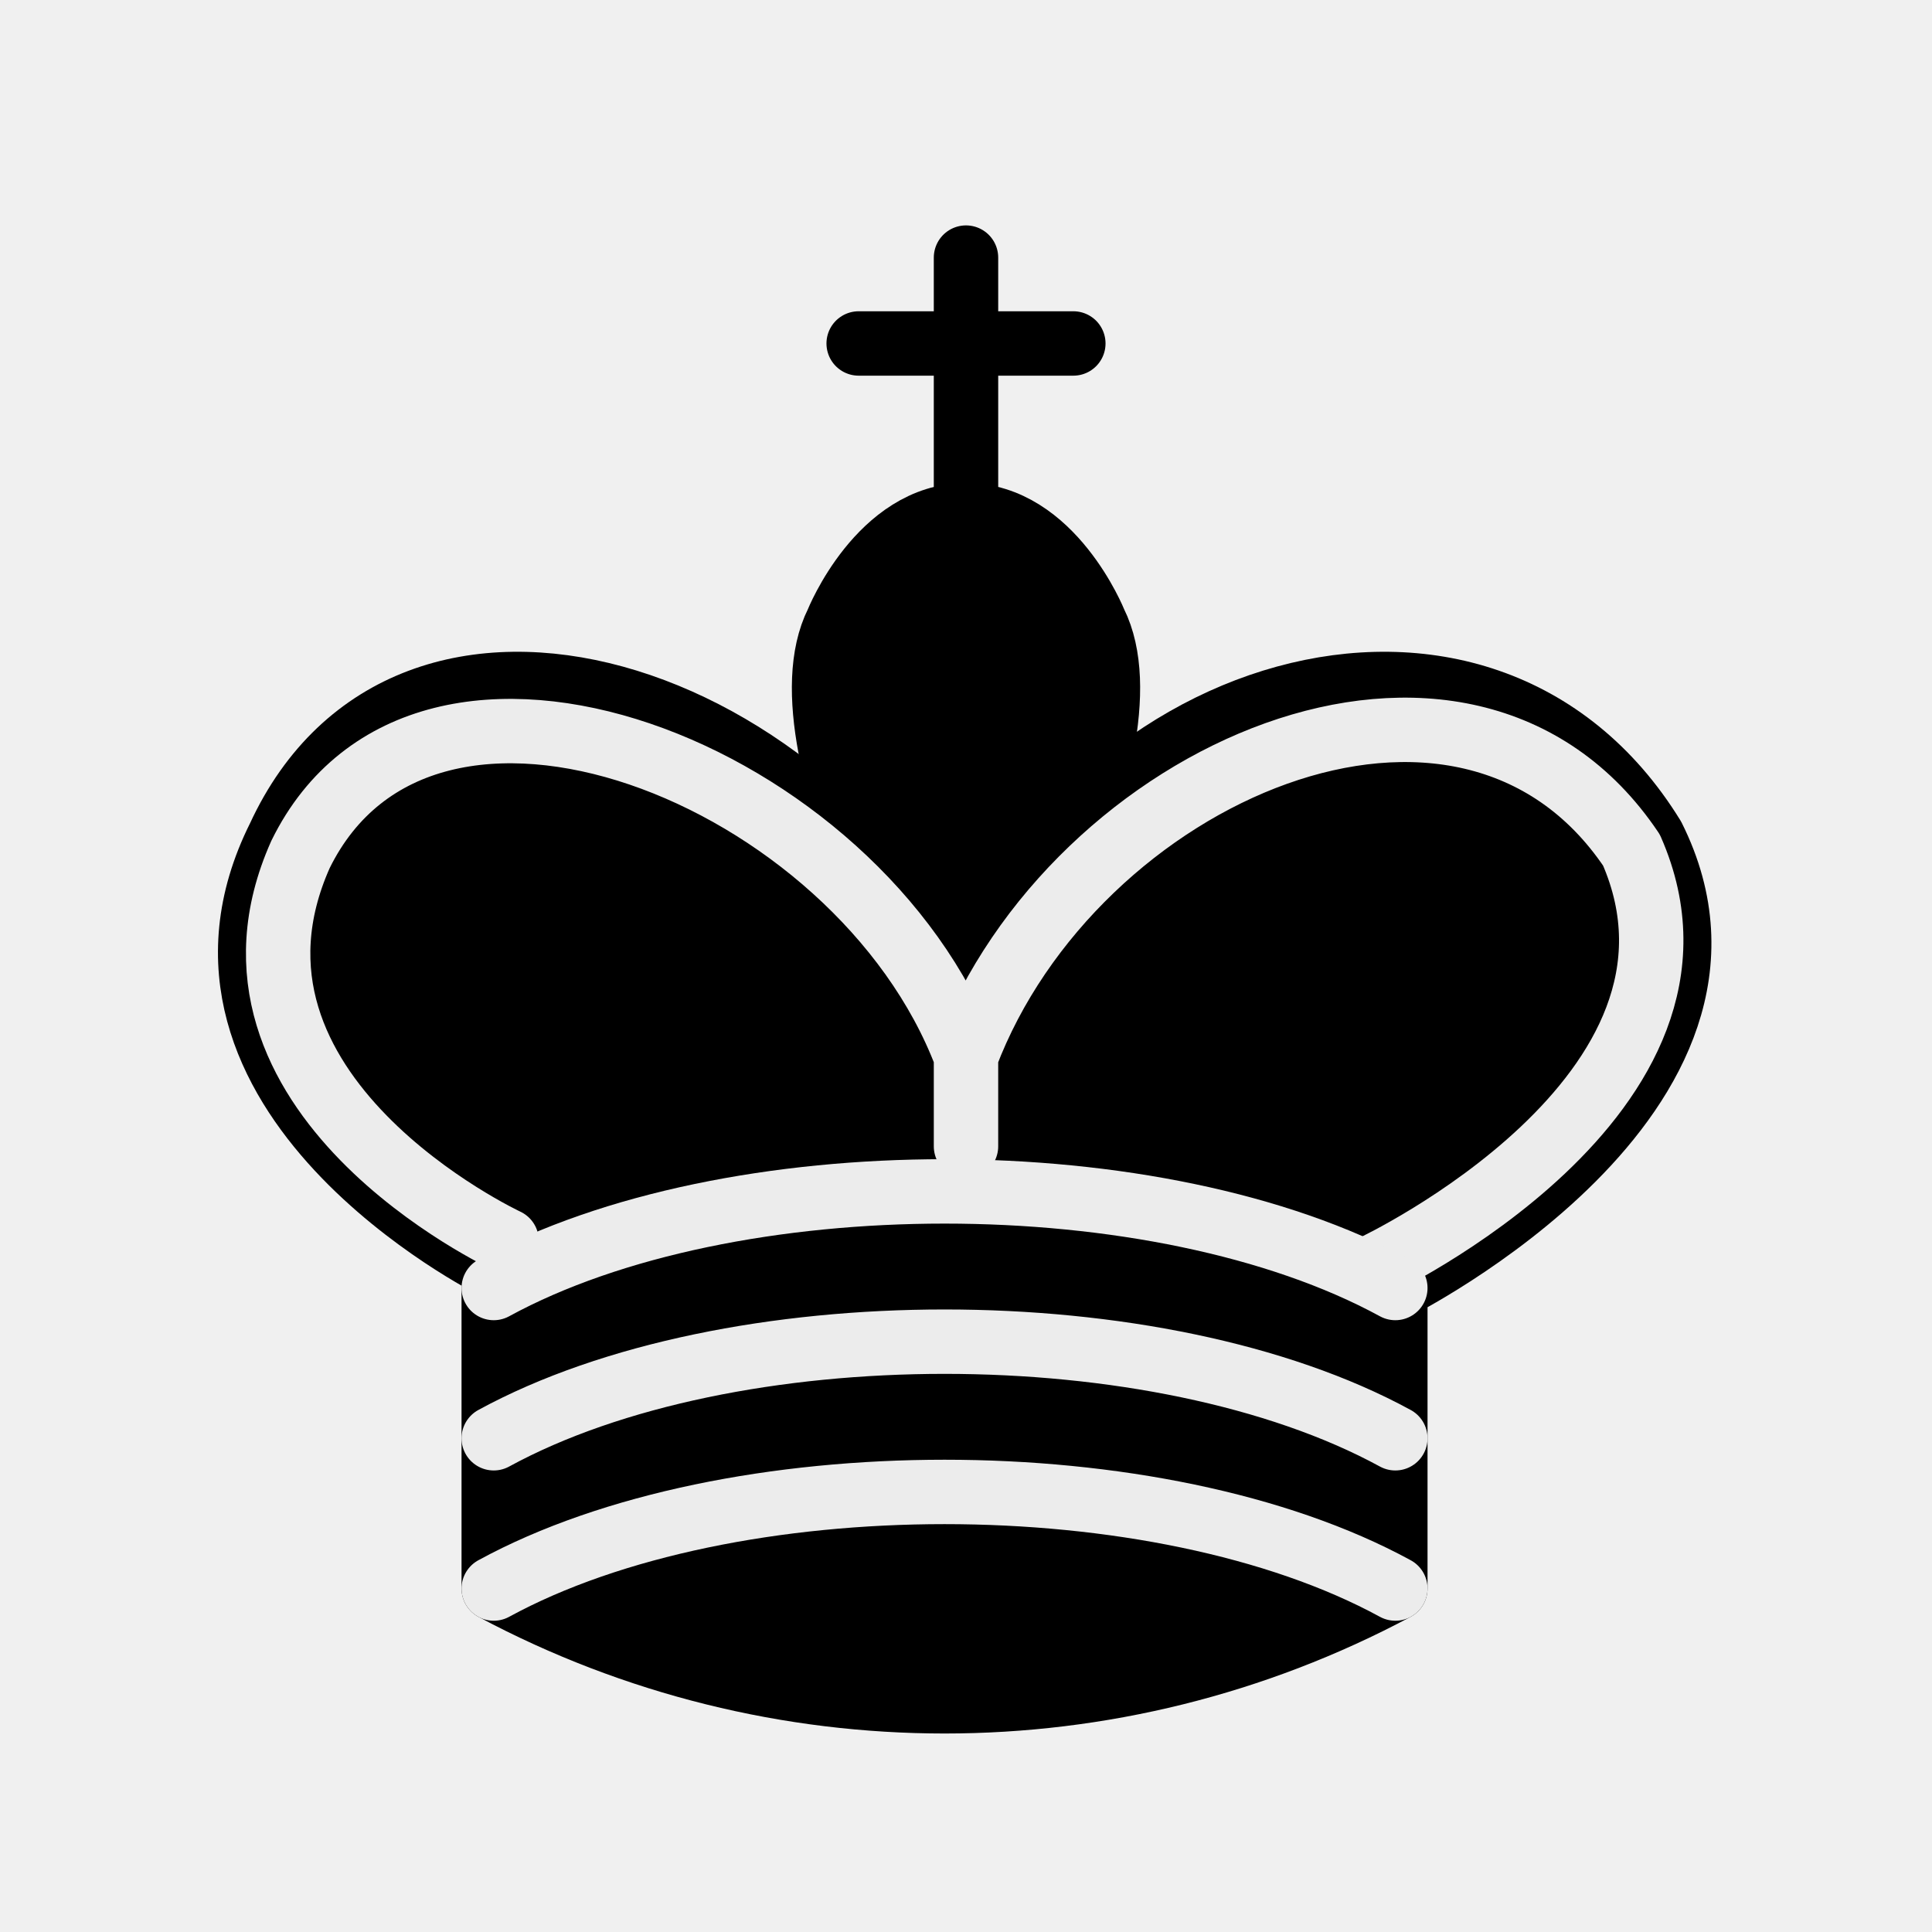
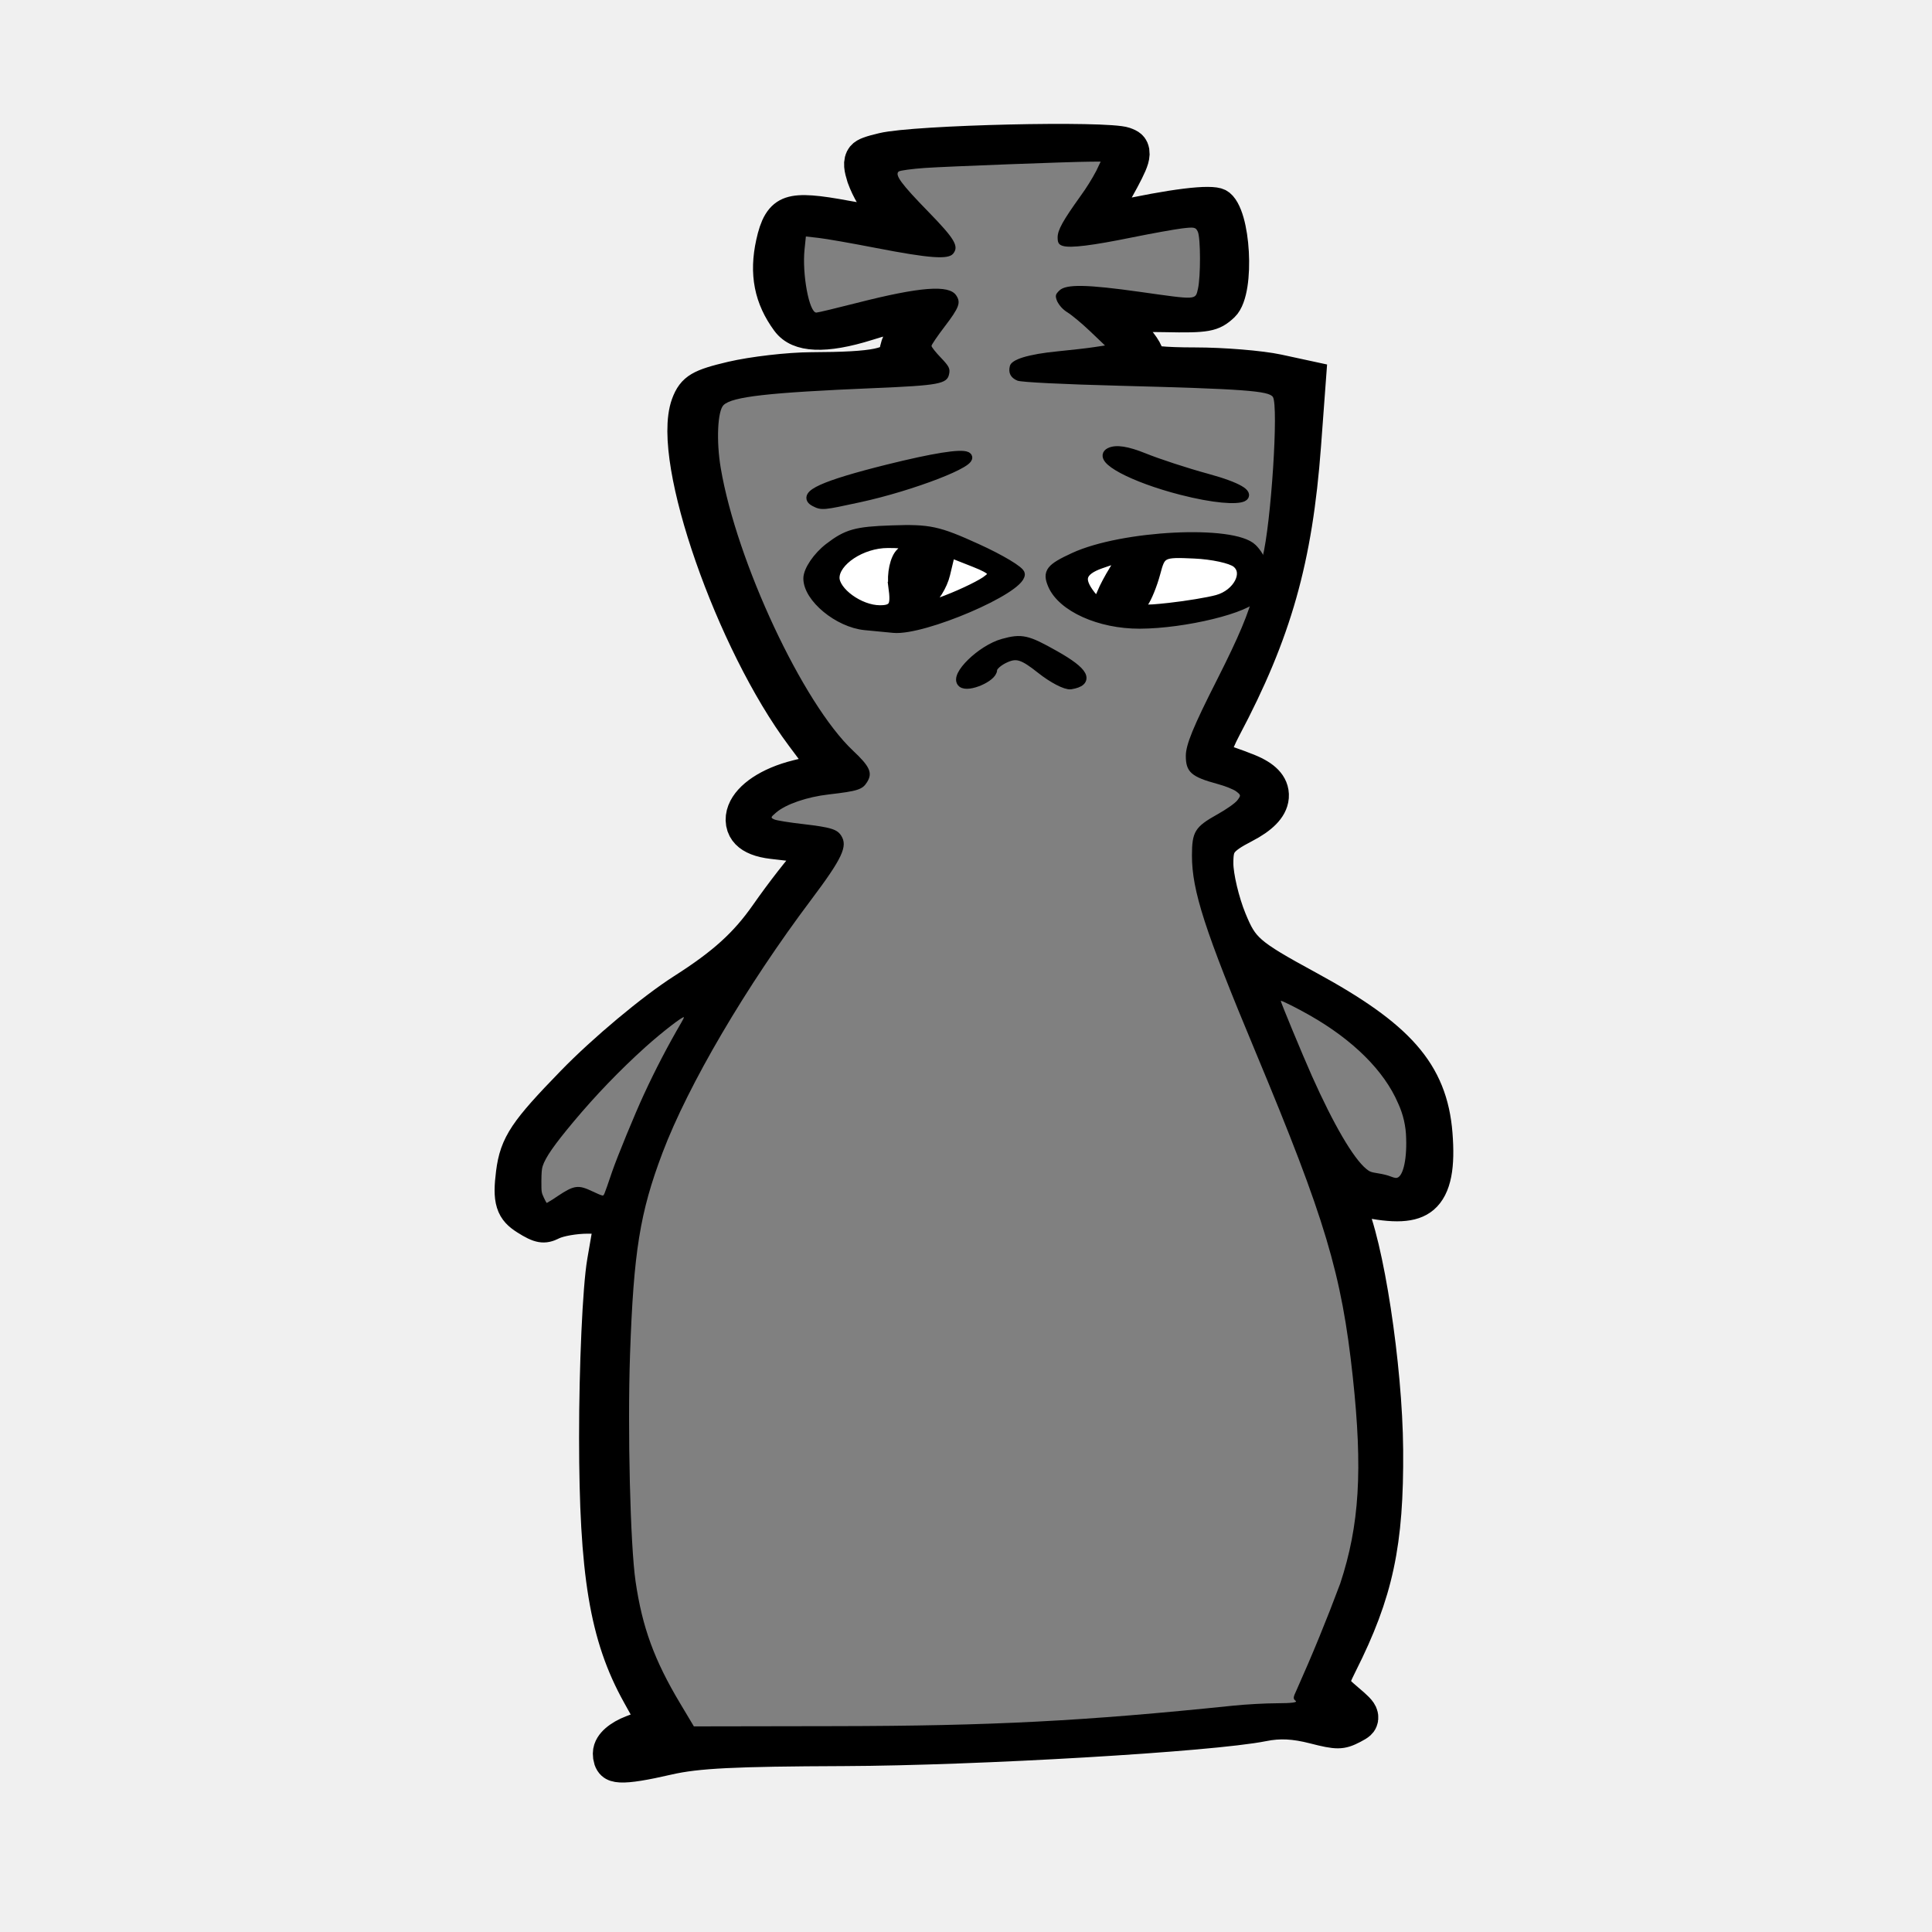
- <svg xmlns="http://www.w3.org/2000/svg" viewBox="0 0 45 45">
-   <g fill="none" fill-rule="evenodd" stroke="#000" stroke-linecap="round" stroke-linejoin="round" stroke-width="1.5">
-     <path stroke-linejoin="miter" d="M22.5 11.6V6" />
-     <path fill="#000" stroke-linecap="butt" stroke-linejoin="miter" d="M22.5 25s4.5-7.5 3-10.5c0 0-1-2.5-3-2.5s-3 2.5-3 2.5c-1.5 3 3 10.5 3 10.5" />
-     <path fill="#000" d="M11.5 37a22.3 22.3 0 0 0 21 0v-7s9-4.5 6-10.5c-4-6.5-13.5-3.5-16 4V27v-3.5c-3.5-7.5-13-10.5-16-4-3 6 5 10 5 10z" />
-     <path stroke-linejoin="miter" d="M20 8h5" />
-     <path stroke="#ececec" d="M32 29.5s8.5-4 6-9.7C34.1 14 25 18 22.5 24.6v2.1-2.1C20 18 9.9 14 7 19.9c-2.5 5.6 4.8 9 4.8 9" />
-     <path stroke="#ececec" d="M11.5 30c5.5-3 15.5-3 21 0m-21 3.5c5.5-3 15.5-3 21 0m-21 3.5c5.5-3 15.5-3 21 0" />
+ <svg xmlns="http://www.w3.org/2000/svg" viewBox="0 0 400 400">
+   <g stroke="#000" stroke-width="7.44">
+     <path d="M103.88 363.1c0-1.41 2.36-3.14 5.74-4.2l5.75-1.82-4.43-6.67c-7.9-11.89-10.44-24.68-10.47-52.67-.01-14.69.87-31.05 1.97-36.35l1.99-9.64h-5.55c-3.05 0-6.85.55-8.45 1.23-2.34 1-3.77.79-7.24-1.05-3.56-1.88-4.15-3.46-3.33-8.9.86-5.65 3-8.34 14.8-18.48 7.75-6.66 19.78-15.06 27.42-19.14 10.04-5.35 15.46-9.46 20.62-15.62 3.85-4.6 8.6-9.68 10.53-11.3 3.8-3.17 3.87-3.13-8.63-4.32-13-1.23-8.94-10 6.06-13.08l7.61-1.56-6.75-7.55C134.17 132.62 118.48 95 123.2 84.12c1.33-3.04 3.14-3.93 11.19-5.51 5.28-1.03 14.24-1.9 19.92-1.92 15.97-.05 20.62-.87 20.62-3.63 0-1.32 1.58-3.72 3.5-5.33 4.27-3.56 1.24-3.85-9.86-.93-10.76 2.83-17.76 2.58-20.67-.75-4.1-4.68-5.21-9.41-3.64-15.4 1.8-6.86 4.41-7.6 18.97-5.34 5.72.89 10.76 1.45 11.22 1.25.45-.2-.77-1.68-2.72-3.3a19.47 19.47 0 0 1-4.97-6.82c-1.31-3.54-.9-3.97 5.09-5.17 8.17-1.64 55.64-2.56 60.36-1.17 3.02.89 2.99 1.67-.23 6.73-2 3.15-4.5 6.59-5.53 7.64-1.6 1.6-1.22 1.78 2.52 1.09 14.88-2.73 24.32-3.7 26.56-2.73 3.93 1.7 4.96 17.13 1.34 20-2.78 2.2-4.44 2.46-15.03 2.27-6.54-.12-11.9 0-11.9.28s2.1 2.28 4.67 4.46c2.57 2.17 4.06 4.38 3.3 4.9-.81.57 3.8.96 11.45.96 7.05 0 16.4.64 20.8 1.43l7.97 1.44-1.21 13.65c-2.09 23.39-7.19 38.46-19.69 58.15-2.53 3.99-3.47 7.05-2.2 7.23 1.2.18 4.81 1.21 8.03 2.3 8.22 2.8 7.82 7.08-1.03 10.9-5.89 2.54-6.87 3.7-6.84 8.08.02 2.81 1.54 8.17 3.37 11.9 3.08 6.27 4.5 7.3 19.21 13.99 22.69 10.3 30.57 17.79 31.74 30.15 1.22 12.93-3.23 16.13-18.6 13.34-3.81-.7-4.17-.47-2.84 1.8 4.37 7.53 9.05 33.01 9.2 50.15.18 19.22-2.4 29.28-11.23 43.94-2.8 4.63-2.66 5.27 1.68 8.31 4.24 2.97 4.36 3.45 1.18 4.82-3.11 1.35-4.3 1.35-10.21.08-4.77-1.02-8.3-1.17-12.25-.5-12.89 2.16-70.96 5.01-104.11 5.12-27.16.08-36.25.46-43.26 1.8-12 2.3-15.19 2.17-15.19-.68z" transform="matrix(.83537 0 0 1 39.07 -.05)" />
+     <path d="M270.13 98.91c1.32-14.53 1.04-18.04-1.52-18.95-1.86-.67-15.01-1.26-32.18-1.46-15.97-.18-29.83-.67-30.8-1.09-3.14-1.36 3.08-2.92 13.8-3.44 5.78-.28 10.51-.69 10.51-.9 0-1.28-7.63-7.96-10.8-9.48-6.61-3.15-.62-3.82 15.19-1.7 8.04 1.09 15.24 1.7 16 1.38 2.27-.98 2.86-15.67.68-17.05-1.6-1.03-5.14-.74-17.26 1.4-8.38 1.49-15.9 2.42-16.7 2.07-.8-.34.73-2.98 3.4-5.86 2.69-2.87 5.56-6.74 6.4-8.59l1.51-3.36-23.85.55c-13.12.3-25.64.86-27.84 1.24-5.08.88-3.6 3.96 5.42 11.3 3.63 2.95 6.6 5.73 6.6 6.18 0 1.37-5.5.91-20.5-1.72-7.92-1.39-15.06-2.24-15.85-1.9-2.05.89-1.83 13.27.3 16.55l1.76 2.72 13.85-3.01c8.12-1.78 15.62-2.78 18.12-2.44 4.12.56 4.1.76-.58 5.62-4.6 4.78-4.66 5.19-1.03 7.91 4.61 3.47 4.88 3.42-22.2 4.21-11.22.33-23.08 1.15-26.36 1.82-5.25 1.08-6.04 1.9-6.65 6.91-1.98 16.41 19.75 59.52 35.11 69.64 4.68 3.08 2.92 5.27-4.24 5.27-7.79 0-17.57 3.62-17.57 6.5 0 2.01 1.4 2.48 9.16 3.01 11.47.8 11.57 1.66 1.46 12.49-10.96 11.72-25.6 31.37-32.35 43.39-11.36 20.23-13.61 31.29-13.58 66.65.03 34.4 1.97 43.67 12.1 57.71l4.42 6.13-6.65 1.49c-3.66.81-6.65 1.68-6.65 1.93 0 .63 11.9-1.4 15.3-2.62 1.83-.66 11.66-.77 27.76-.32 25.57.71 62.57-.76 101.86-4.07 12.75-1.07 18.98-1.2 22.2-.46 7.18 1.66 8.24 1.2 2.9-1.24l-4.96-2.28 5.55-10.6c9-17.18 11.27-27.99 9.72-46.1-2.4-27.94-6.87-41.35-26.76-80.18-8.4-16.37-13.68-29.1-14.09-33.9-.61-7.26-.3-7.83 5.57-10.18 8.79-3.51 8.5-7.69-.66-9.33-8.62-1.54-8.73-3.12-1.01-15.63 6.66-10.8 11.6-18.92 12.56-26.65 2.8-7.35 2.55-9.75 3.44-19.56z" transform="matrix(.83537 0 0 1 39.07 -.05)" />
+     <path d="M99.94 248.2c3.43 1.49 3.83 1.32 5.14-2.12 5.14-13.46 17.35-34.3 22.93-39.12.77-.66-1.84.35-5.79 2.26-10.16 4.9-34.19 26.21-35.87 31.82-.76 2.55-.66 5.88.23 7.4l1.6 2.76 4.02-2.3c3.71-2.12 4.31-2.17 7.74-.7zm203.3-11.85c.06-10.82-10.86-21.8-29.22-29.39l-6.66-2.75 7.59 15.12c7.95 15.84 14.82 25 18.74 25 1.28 0 3.12.34 4.09.76 3.38 1.46 5.43-1.82 5.47-8.74z" transform="matrix(.83537 0 0 1 39.07 -.05)" />
  </g>
+   <g fill="gray">
+     <path d="M140.8 352.64c-5.33-8.9-7.83-15.74-9.21-25.21-1.1-7.52-1.68-31.34-1.15-46.96.74-21.32 2.04-29.4 6.72-41.79 5.32-14.07 17.33-34.52 30.8-52.42 6.42-8.55 7.6-11.05 6.21-13.23-.84-1.34-2.17-1.74-7.78-2.4-2.86-.32-5.6-.76-6.07-.97-.82-.37-.8-.44.38-1.44 2.02-1.73 6.4-3.23 10.89-3.74 6.02-.7 6.96-1 7.93-2.55 1.18-1.9.6-3.22-2.92-6.52-10.35-9.74-24.1-39.11-27.38-58.52-.94-5.56-.66-11.81.58-13.02 1.81-1.75 9.24-2.59 31.26-3.52 13.37-.56 15.02-.87 15.44-2.89.24-1.14 0-1.62-1.68-3.38-1.08-1.12-1.97-2.24-1.96-2.47 0-.23 1.21-2.02 2.7-3.97 3.05-4 3.42-5 2.4-6.5-1.5-2.23-7.45-1.77-20.65 1.6-4.26 1.09-8 1.98-8.3 1.98-1.48 0-2.96-7.97-2.44-13.05l.28-2.71 2.65.3c1.46.16 6.84 1.1 11.97 2.1 10.96 2.12 14.82 2.4 15.85 1.18 1.28-1.53.38-3.05-5.08-8.66-5.66-5.8-7.06-7.71-6.16-8.38.3-.21 2.74-.54 5.45-.73 4.58-.31 29.8-1.27 34.32-1.3l2.03-.01-.9 1.9a44.17 44.17 0 0 1-3.23 5.17c-3.72 5.19-4.78 7.1-4.78 8.63 0 1.12.24 1.5 1.1 1.76 1.59.47 6.05-.08 14.49-1.8 4.05-.82 8.63-1.64 10.17-1.83 2.56-.31 2.84-.25 3.27.7.58 1.3.6 9.31.02 11.82-.54 2.32-.11 2.3-11.99.62-11-1.55-15.3-1.63-16.68-.3-.86.83-.92 1.1-.48 2.24a5.8 5.8 0 0 0 2.13 2.3c.9.55 3.02 2.32 4.71 3.93l3.07 2.93-2.27.34c-1.25.2-4.64.58-7.54.87-6.09.6-9.52 1.66-9.88 3.01-.38 1.44.14 2.47 1.56 3.06.77.32 9.37.75 21.34 1.06 25.4.66 30.73 1.05 31.55 2.32 1.2 1.88-.37 26.18-2.15 33.22-.55 2.21-1.35 5.38-1.75 7.05-1.11 4.5-3.13 9.3-7.64 18.22-4.95 9.76-6.49 13.5-6.49 15.83 0 3.32 1.15 4.34 6.53 5.79 1.61.43 3.38 1.14 3.93 1.57.96.75.97.8.21 1.82-.42.57-2.3 1.9-4.2 2.95-4.58 2.56-5.2 3.57-5.2 8.48 0 7.29 2.64 15.46 13.2 40.75 14.43 34.58 17.8 45.88 20.1 67.2 2.08 19.3 1.38 30.7-2.6 42.78A376.2 376.2 0 0 1 268.4 350c-.69 1.45-.7 1.71-.15 2.14.43.33-.8.49-3.8.5-2.42 0-6.5.23-9.05.49-31.01 3.21-50.1 4.2-82.4 4.25l-29.34.05z" />
+     <path d="M112.59 247.95c-.5-1.1-.5-1.12-.5-3.43.01-1.69.08-2.53.26-3.08.58-1.81 2.4-4.43 6.42-9.23a153.86 153.86 0 0 1 14.86-15.43c3.35-3.01 7.75-6.42 7.96-6.17.04.05-.18.52-.5 1.05a175.7 175.7 0 0 0-7.78 14.94c-1.8 3.86-5.56 13-6.6 16.05-1.78 5.22-1.65 4.9-2.05 4.85-.2-.03-1.1-.4-2-.84-2.93-1.4-3.8-1.29-7.2.98a29 29 0 0 1-2.25 1.42c-.06 0-.34-.5-.62-1.11m175.2-4.42c-.43-.19-1.53-.46-2.45-.6-1.5-.24-1.75-.33-2.47-.92-2.7-2.23-6.75-9.16-11.26-19.26-1.97-4.43-6.53-15.43-6.44-15.54.1-.13 3.35 1.49 6.03 3.02 8.99 5.12 15.39 11.5 18.25 18.17a18 18 0 0 1 1.68 7.32c.16 4.71-.75 8.2-2.11 8.16-.25-.01-.8-.17-1.23-.35" />
+   </g>
+   <path stroke="#000" stroke-width="1.83" d="M260.08 123.35c-1.63 2.65-14.8 5.87-24.14 5.9-8.3.02-16.1-3.5-18.08-8.16-1.12-2.63-.46-3.49 4.47-5.76 10.05-4.64 33.03-5.78 37-1.84.8.79 1.96 2.28 2.53 4.93-.47 1.41-1.05 3.75-1.78 4.93zm-60.91 18.07c-1.72-1.43 4.02-7.02 8.47-8.25 3.9-1.08 4.99-.83 10.8 2.45q9.225 5.19 3.24 6.18c-.99.16-3.78-1.29-6.21-3.23-3.61-2.87-4.93-3.3-7.18-2.33-1.52.65-2.76 1.74-2.76 2.42 0 1.6-5.1 3.81-6.36 2.76zm-20.09-11.87c-5.55-.55-11.83-5.74-11.84-9.78 0-1.69 1.96-4.58 4.36-6.43 3.75-2.88 5.62-3.4 13.03-3.65 7.8-.27 9.56.11 17.65 3.79 4.95 2.25 8.99 4.68 8.99 5.4 0 3.2-20.06 11.8-26.25 11.24zm-10.44-25.6c-2.8-1.45 1.92-3.58 15.27-6.9 9.4-2.33 15.03-3.23 16.26-2.6 2.1 1.08-11.32 6.28-22.36 8.66-7.55 1.63-7.62 1.64-9.17.84zm75.93-2.4c-10.05-2.58-17.49-6.56-14.84-7.93 1.32-.68 3.62-.32 7.14 1.1 2.85 1.16 8.71 3.08 13.01 4.25 13.34 3.64 8.31 6.09-5.31 2.58z" />
+   <path fill="#fff" stroke="#000" stroke-width="2" d="M155.76 116.46c-.43-2.66.38-5.78 1.8-6.92 2.29-1.85 1.95-2.08-2.97-2.08-6.35 0-12.95 3.65-12.95 7.16 0 2.99 6.1 6.69 11.01 6.69 3.23 0 3.75-.82 3.1-4.85zm23.57-1.46c1.92-1.34 1.25-2.07-3.31-3.58l-5.73-1.89-1.23 4.3c-.67 2.36-2.73 5.12-4.58 6.13-2.18 1.2-.58.94 4.54-.72 4.34-1.4 8.98-3.31 10.3-4.24zm56.82 4.18c5-1.13 7.75-5.58 4.72-7.67-1.26-.87-5.9-1.71-10.32-1.87-7.89-.3-8.06-.22-9.4 4-.76 2.36-2.09 5.1-2.97 6.1-1.42 1.59-.72 1.7 6.2 1.07 4.28-.4 9.58-1.13 11.77-1.63zm-25.65-6.15c2.09-2.77 2.02-2.8-3-1.34-4.88 1.43-5.54 3.27-2.37 6.65 1.08 1.16 1.6 1.05 2.32-.5.5-1.08 1.88-3.25 3.05-4.8z" transform="matrix(.83537 0 0 1 54.66 5)" />
</svg>
